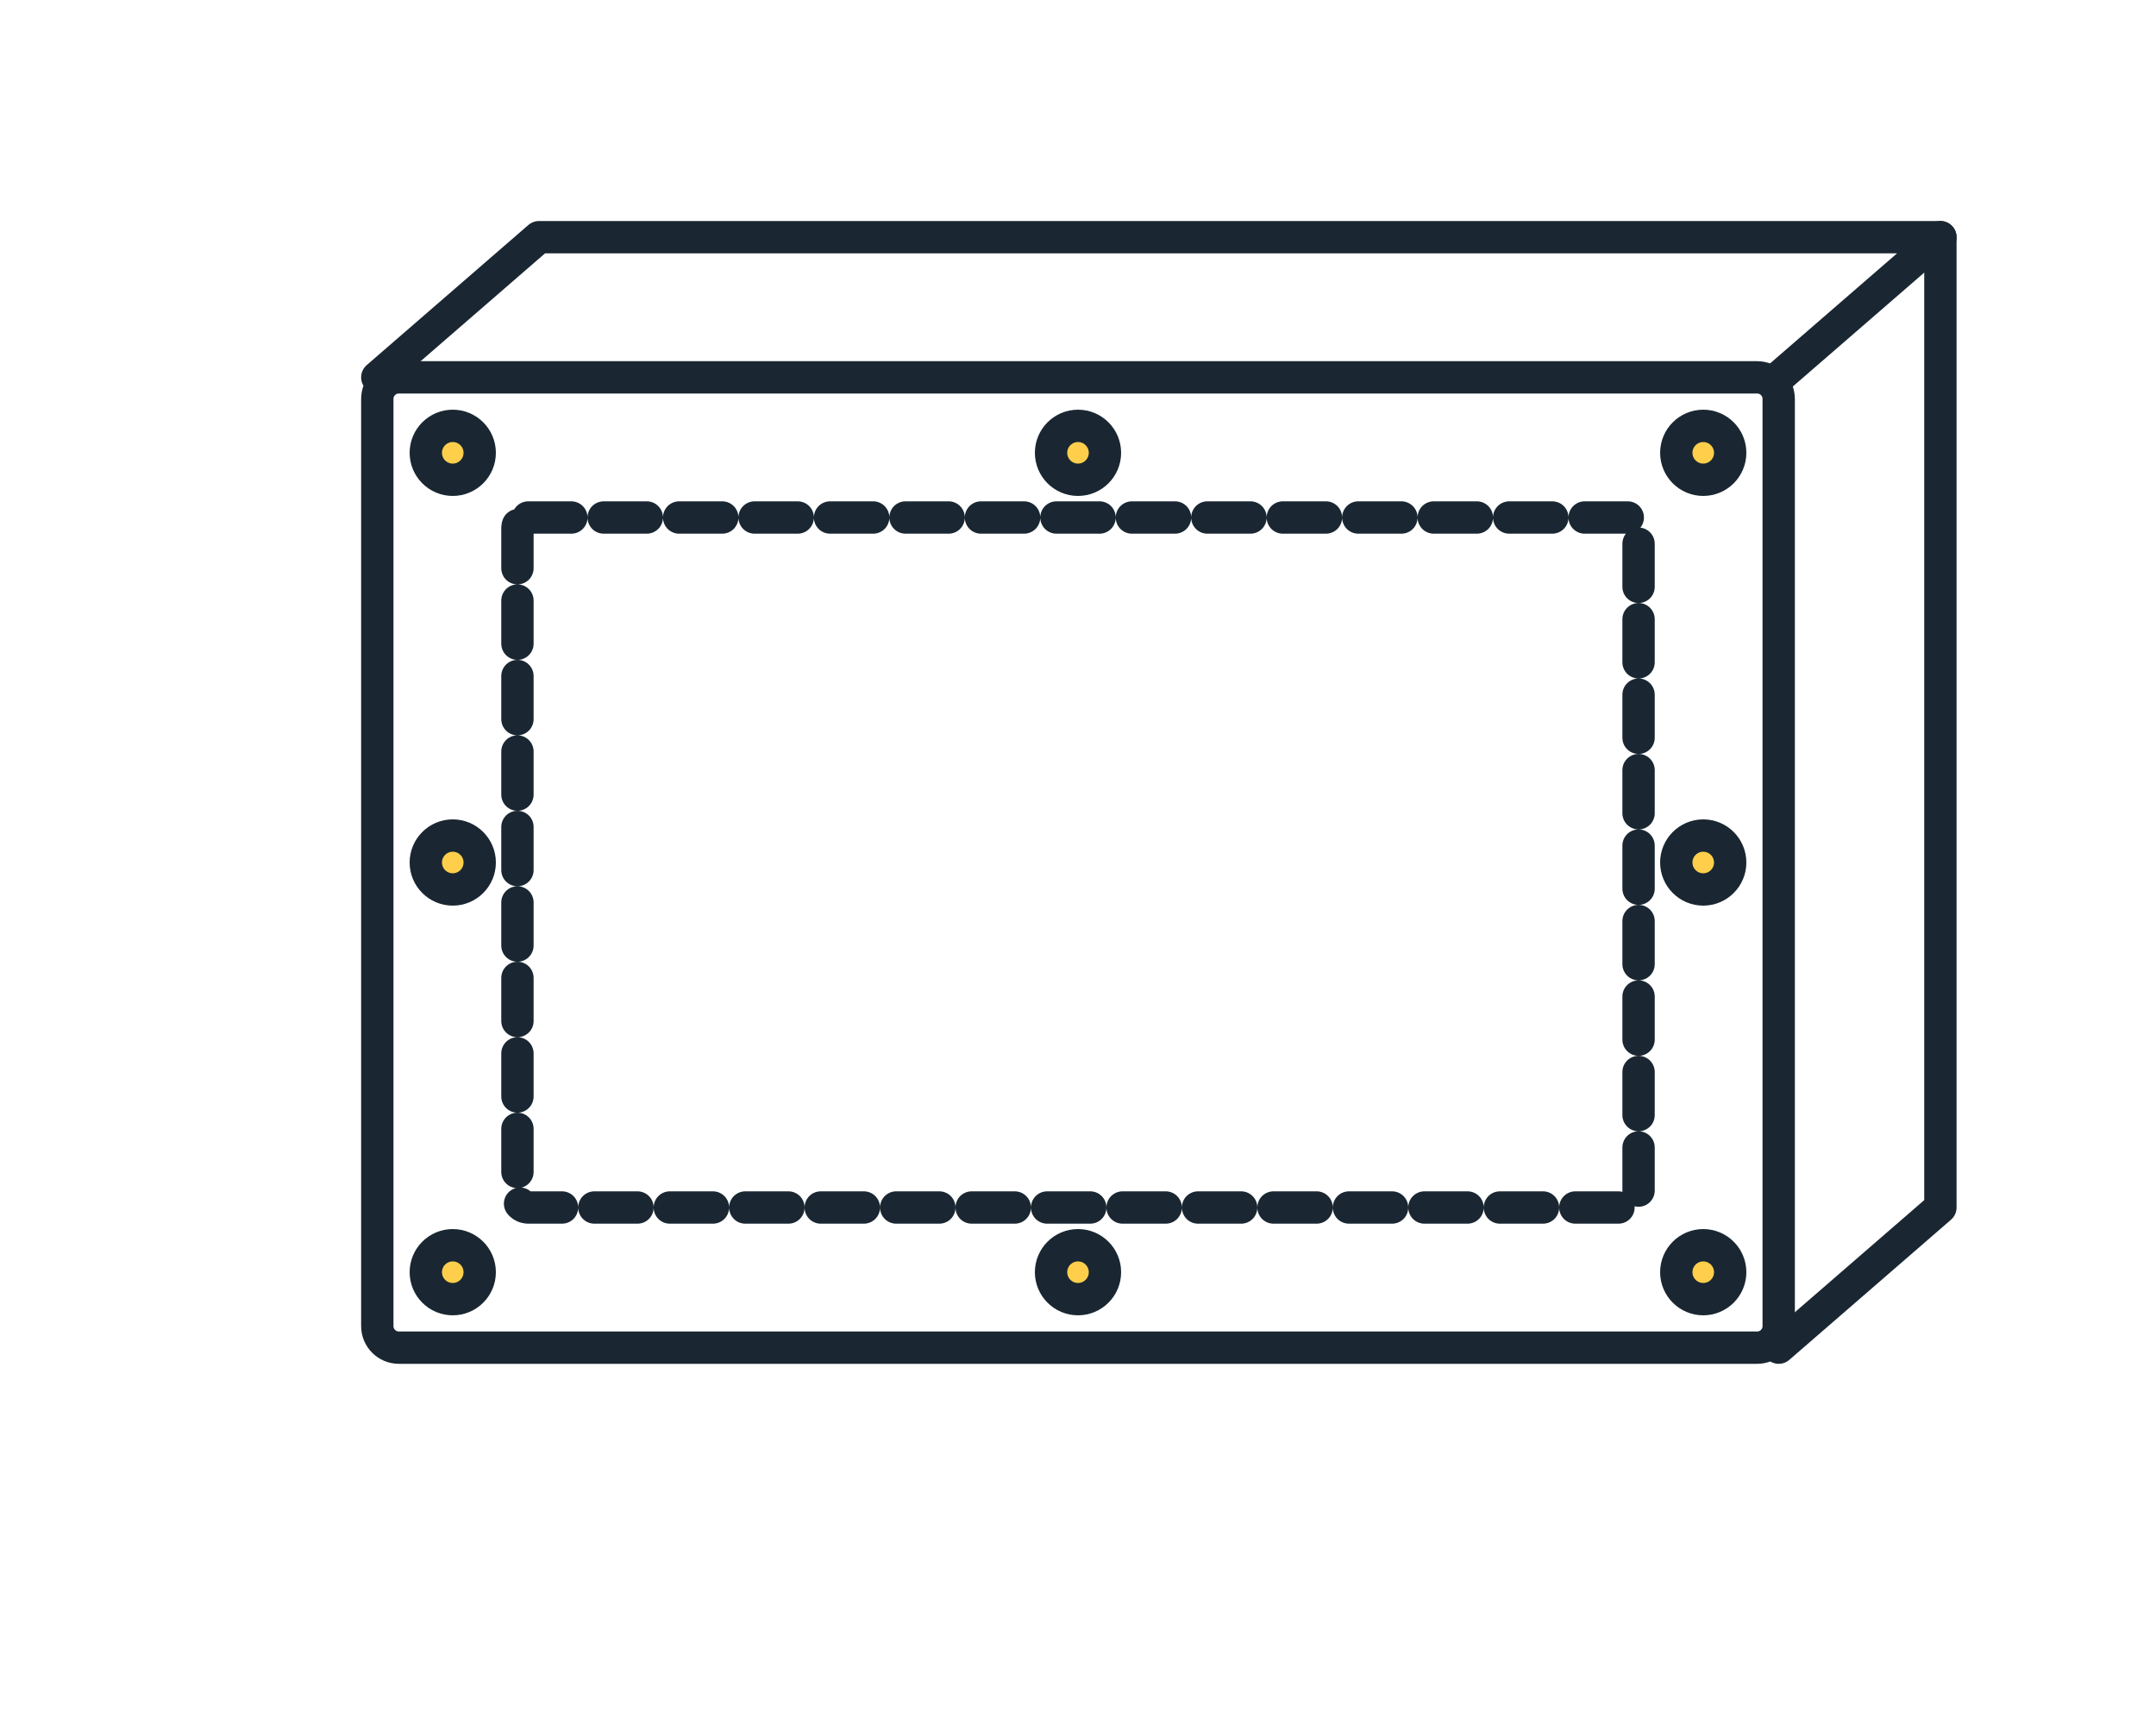
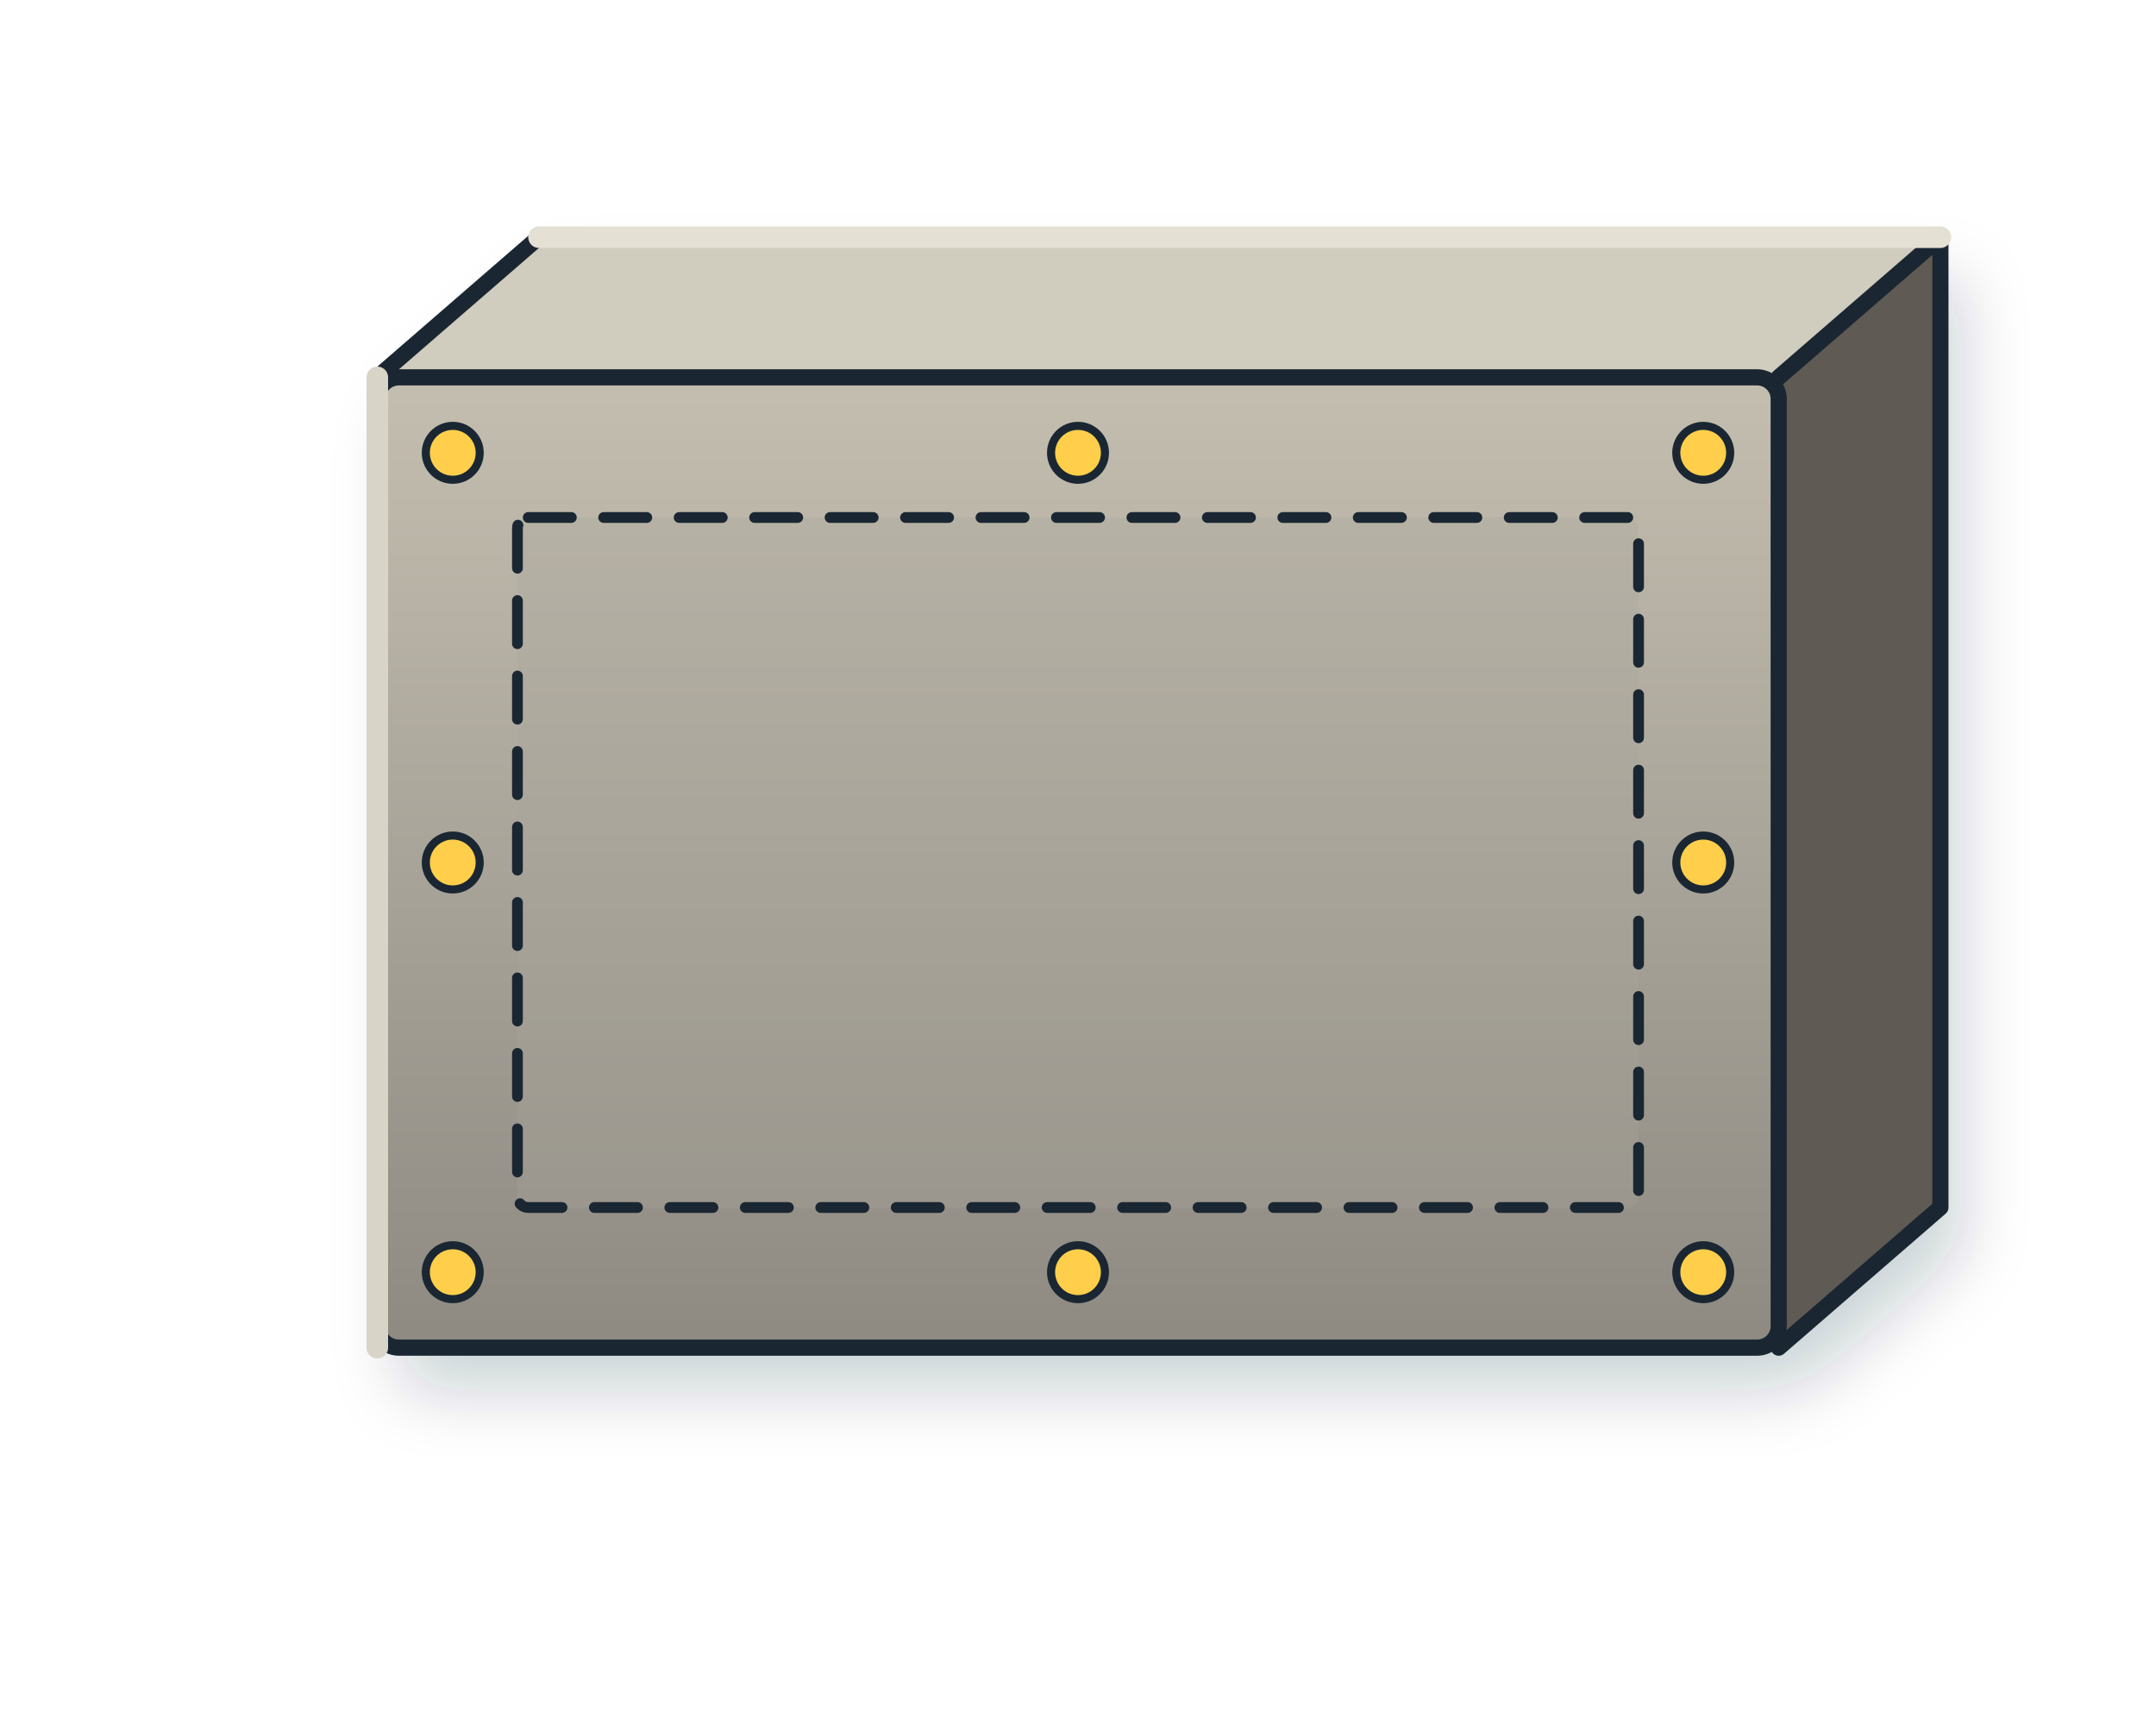
- <svg xmlns="http://www.w3.org/2000/svg" viewBox="0 0 200 160" fill="none" stroke="#1A2732" stroke-width="3" stroke-linecap="round" stroke-linejoin="round">
-   <path d="M 35 35 L 50 22 L 180 22 L 165 35" />
-   <path d="M 180 22 L 180 112 L 165 125" />
-   <rect x="35" y="35" width="130" height="90" rx="2" />
-   <rect x="48" y="48" width="104" height="64" rx="1" stroke-dasharray="4 3" />
-   <circle cx="42" cy="42" r="2.5" fill="#FFCF4B" />
-   <circle cx="100" cy="42" r="2.5" fill="#FFCF4B" />
-   <circle cx="158" cy="42" r="2.5" fill="#FFCF4B" />
-   <circle cx="42" cy="80" r="2.5" fill="#FFCF4B" />
-   <circle cx="158" cy="80" r="2.5" fill="#FFCF4B" />
-   <circle cx="42" cy="118" r="2.5" fill="#FFCF4B" />
-   <circle cx="100" cy="118" r="2.5" fill="#FFCF4B" />
-   <circle cx="158" cy="118" r="2.5" fill="#FFCF4B" />
+ <svg xmlns="http://www.w3.org/2000/svg" viewBox="0 0 200 160" fill="none" stroke-linecap="round" stroke-linejoin="round">
+   <defs>
+     <linearGradient id="gfr" x1="35" y1="35" x2="35" y2="125" gradientUnits="userSpaceOnUse">
+       <stop offset="0%" stop-color="#C4BEB0" />
+       <stop offset="100%" stop-color="#8E8A82" />
+     </linearGradient>
+     <filter id="sh" x="-20%" y="-20%" width="150%" height="150%">
+       <feDropShadow dx="2" dy="4" stdDeviation="3" flood-color="#1A2732" flood-opacity="0.20" />
+     </filter>
+   </defs>
+   <g filter="url(#sh)">
+     <path d="M35 35L50 22L180 22L165 35Z" fill="#D0CCBE" />
+     <path d="M165 35L180 22L180 112L165 125Z" fill="#5E5A52" />
+     <rect x="35" y="35" width="130" height="90" rx="2" fill="url(#gfr)" />
+     <rect x="48" y="48" width="104" height="64" rx="1" fill="#A8A49C" opacity="0.30" />
+   </g>
+   <rect x="35" y="35" width="130" height="90" rx="2" stroke="#1A2732" stroke-width="1.5" />
+   <path d="M35 35L50 22L180 22L165 35" stroke="#1A2732" stroke-width="1.5" />
+   <path d="M180 22L180 112L165 125" stroke="#1A2732" stroke-width="1.5" />
+   <rect x="48" y="48" width="104" height="64" rx="1" stroke="#1A2732" stroke-width="1" stroke-dasharray="4 3" />
+   <path d="M35 35L35 125" stroke="#D8D4C8" stroke-width="2" />
+   <path d="M50 22L180 22" stroke="#E4E0D4" stroke-width="2" />
+   <circle cx="42" cy="42" r="2.5" fill="#FFCF4B" stroke="#1A2732" stroke-width="0.75" />
+   <circle cx="100" cy="42" r="2.5" fill="#FFCF4B" stroke="#1A2732" stroke-width="0.75" />
+   <circle cx="158" cy="42" r="2.5" fill="#FFCF4B" stroke="#1A2732" stroke-width="0.75" />
+   <circle cx="42" cy="80" r="2.5" fill="#FFCF4B" stroke="#1A2732" stroke-width="0.75" />
+   <circle cx="158" cy="80" r="2.5" fill="#FFCF4B" stroke="#1A2732" stroke-width="0.75" />
+   <circle cx="42" cy="118" r="2.5" fill="#FFCF4B" stroke="#1A2732" stroke-width="0.75" />
+   <circle cx="100" cy="118" r="2.5" fill="#FFCF4B" stroke="#1A2732" stroke-width="0.75" />
+   <circle cx="158" cy="118" r="2.5" fill="#FFCF4B" stroke="#1A2732" stroke-width="0.75" />
</svg>
